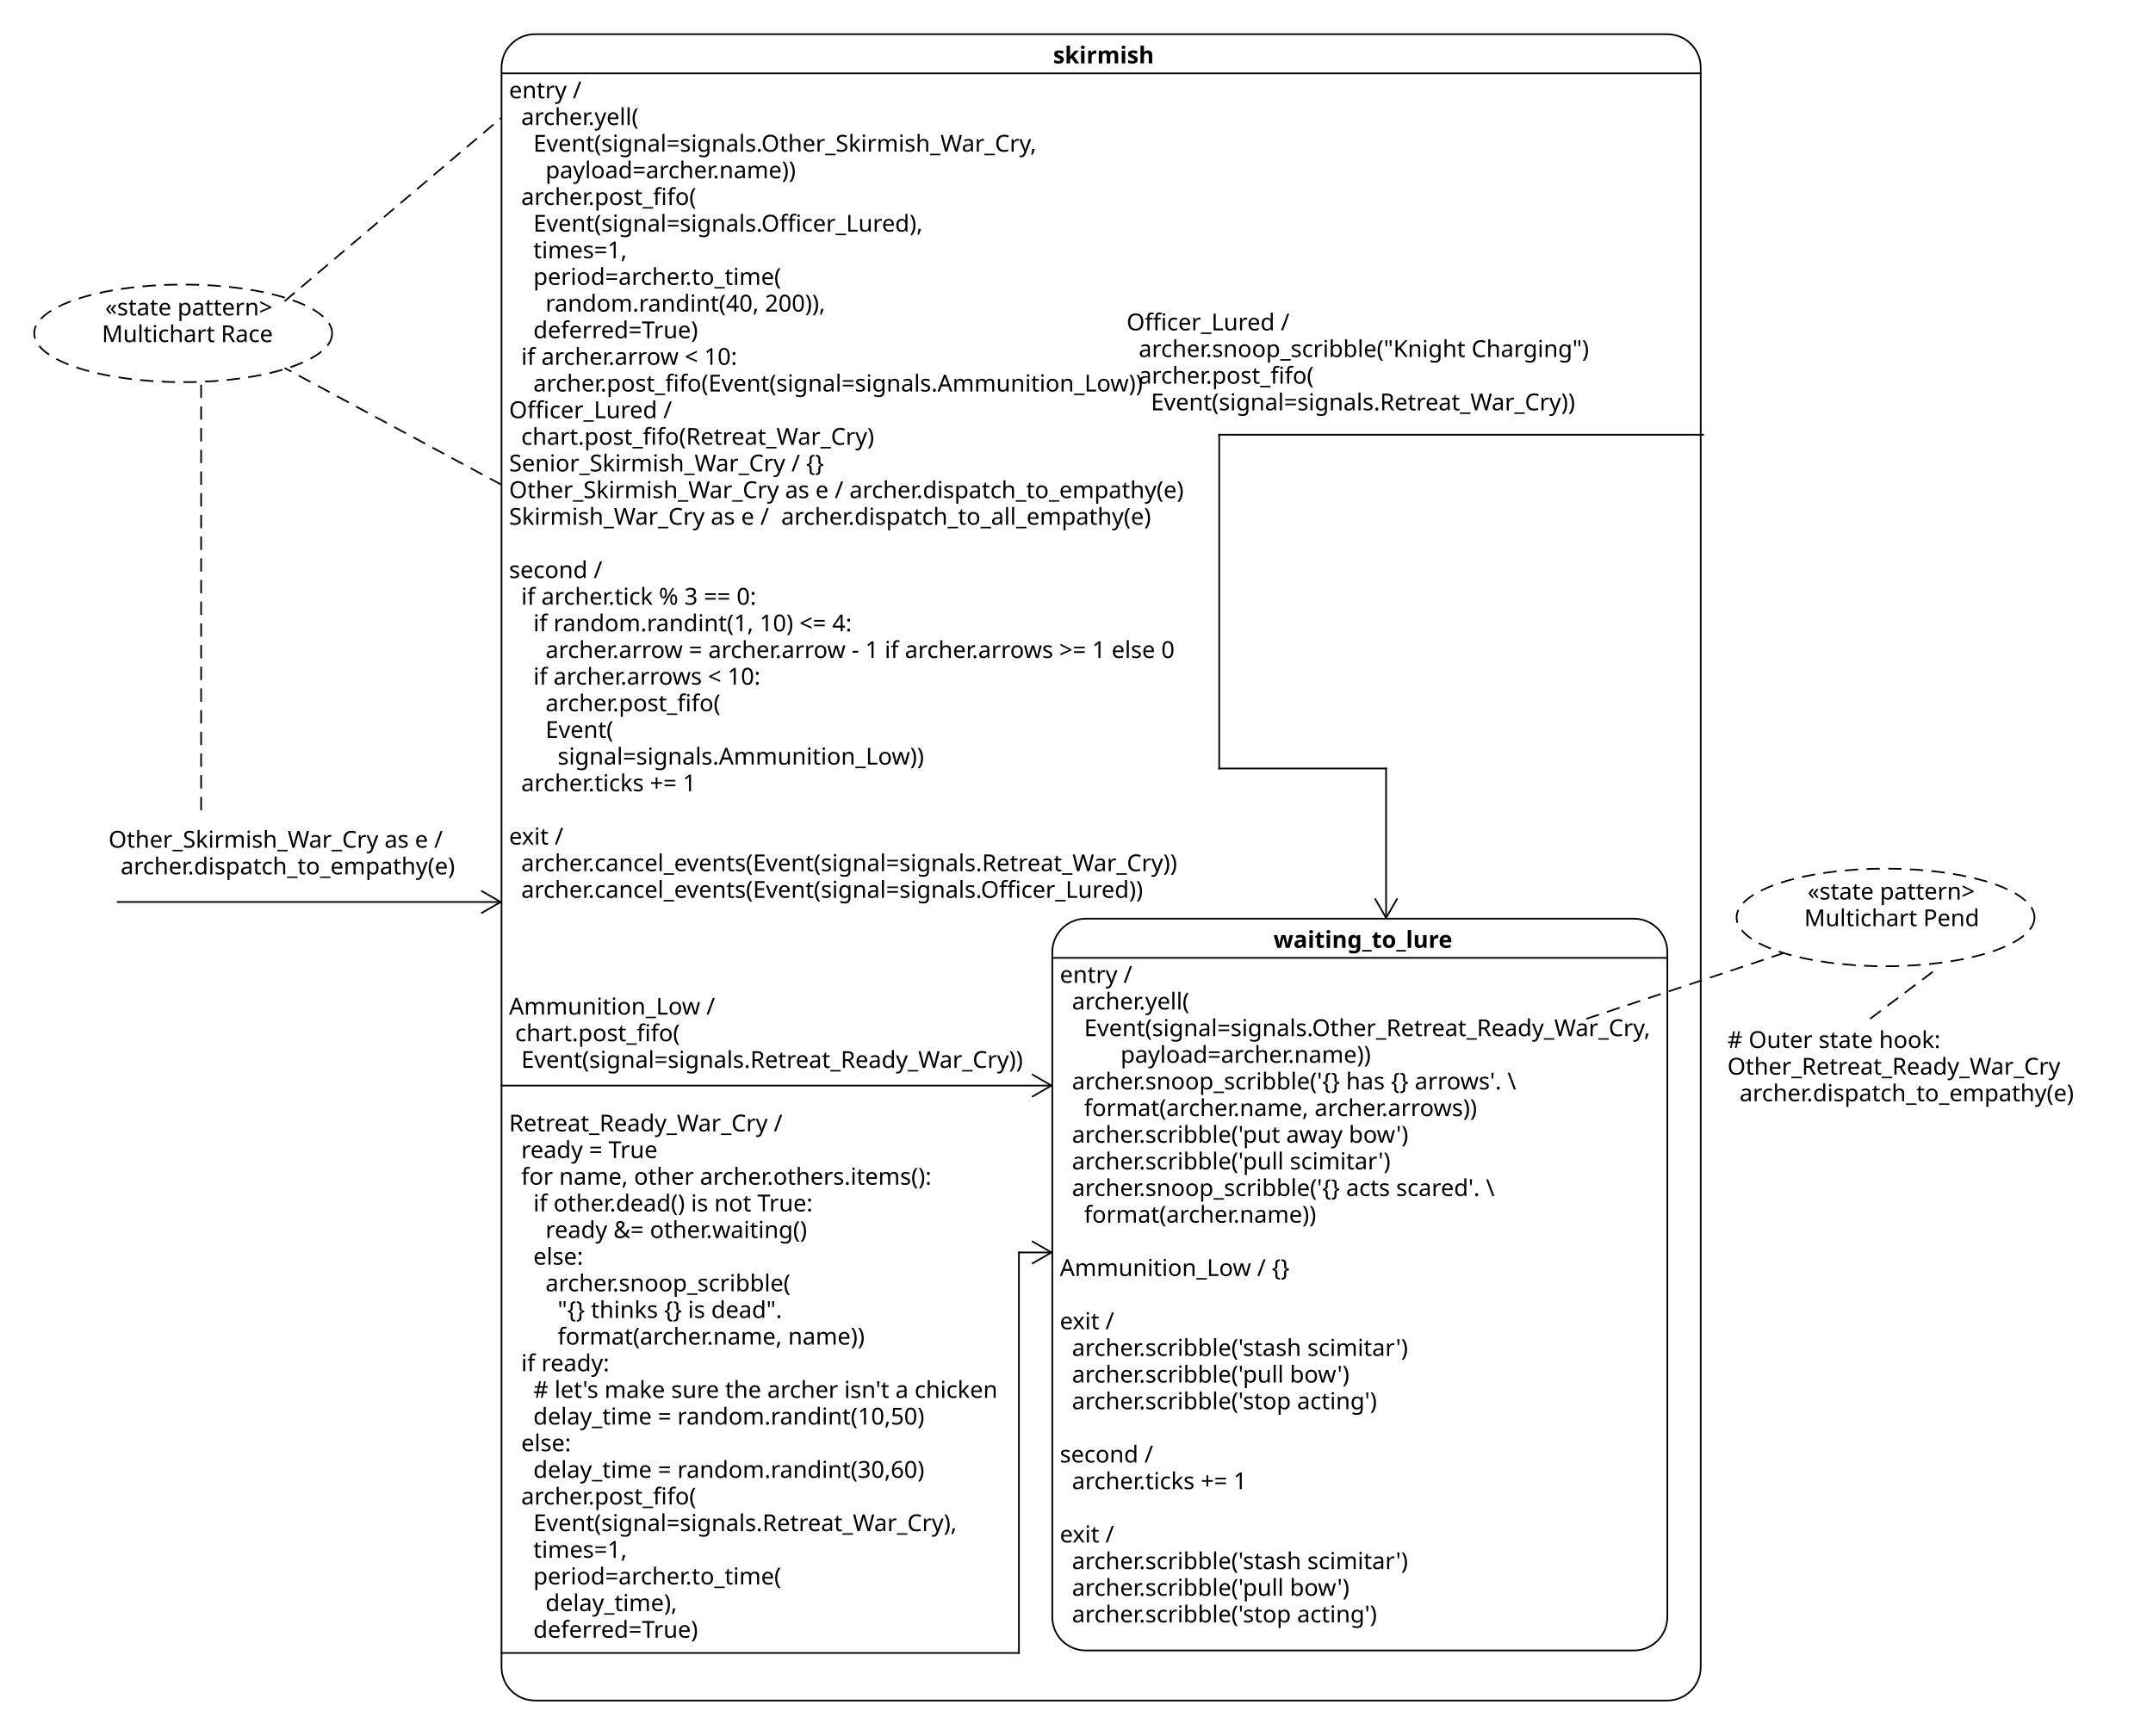
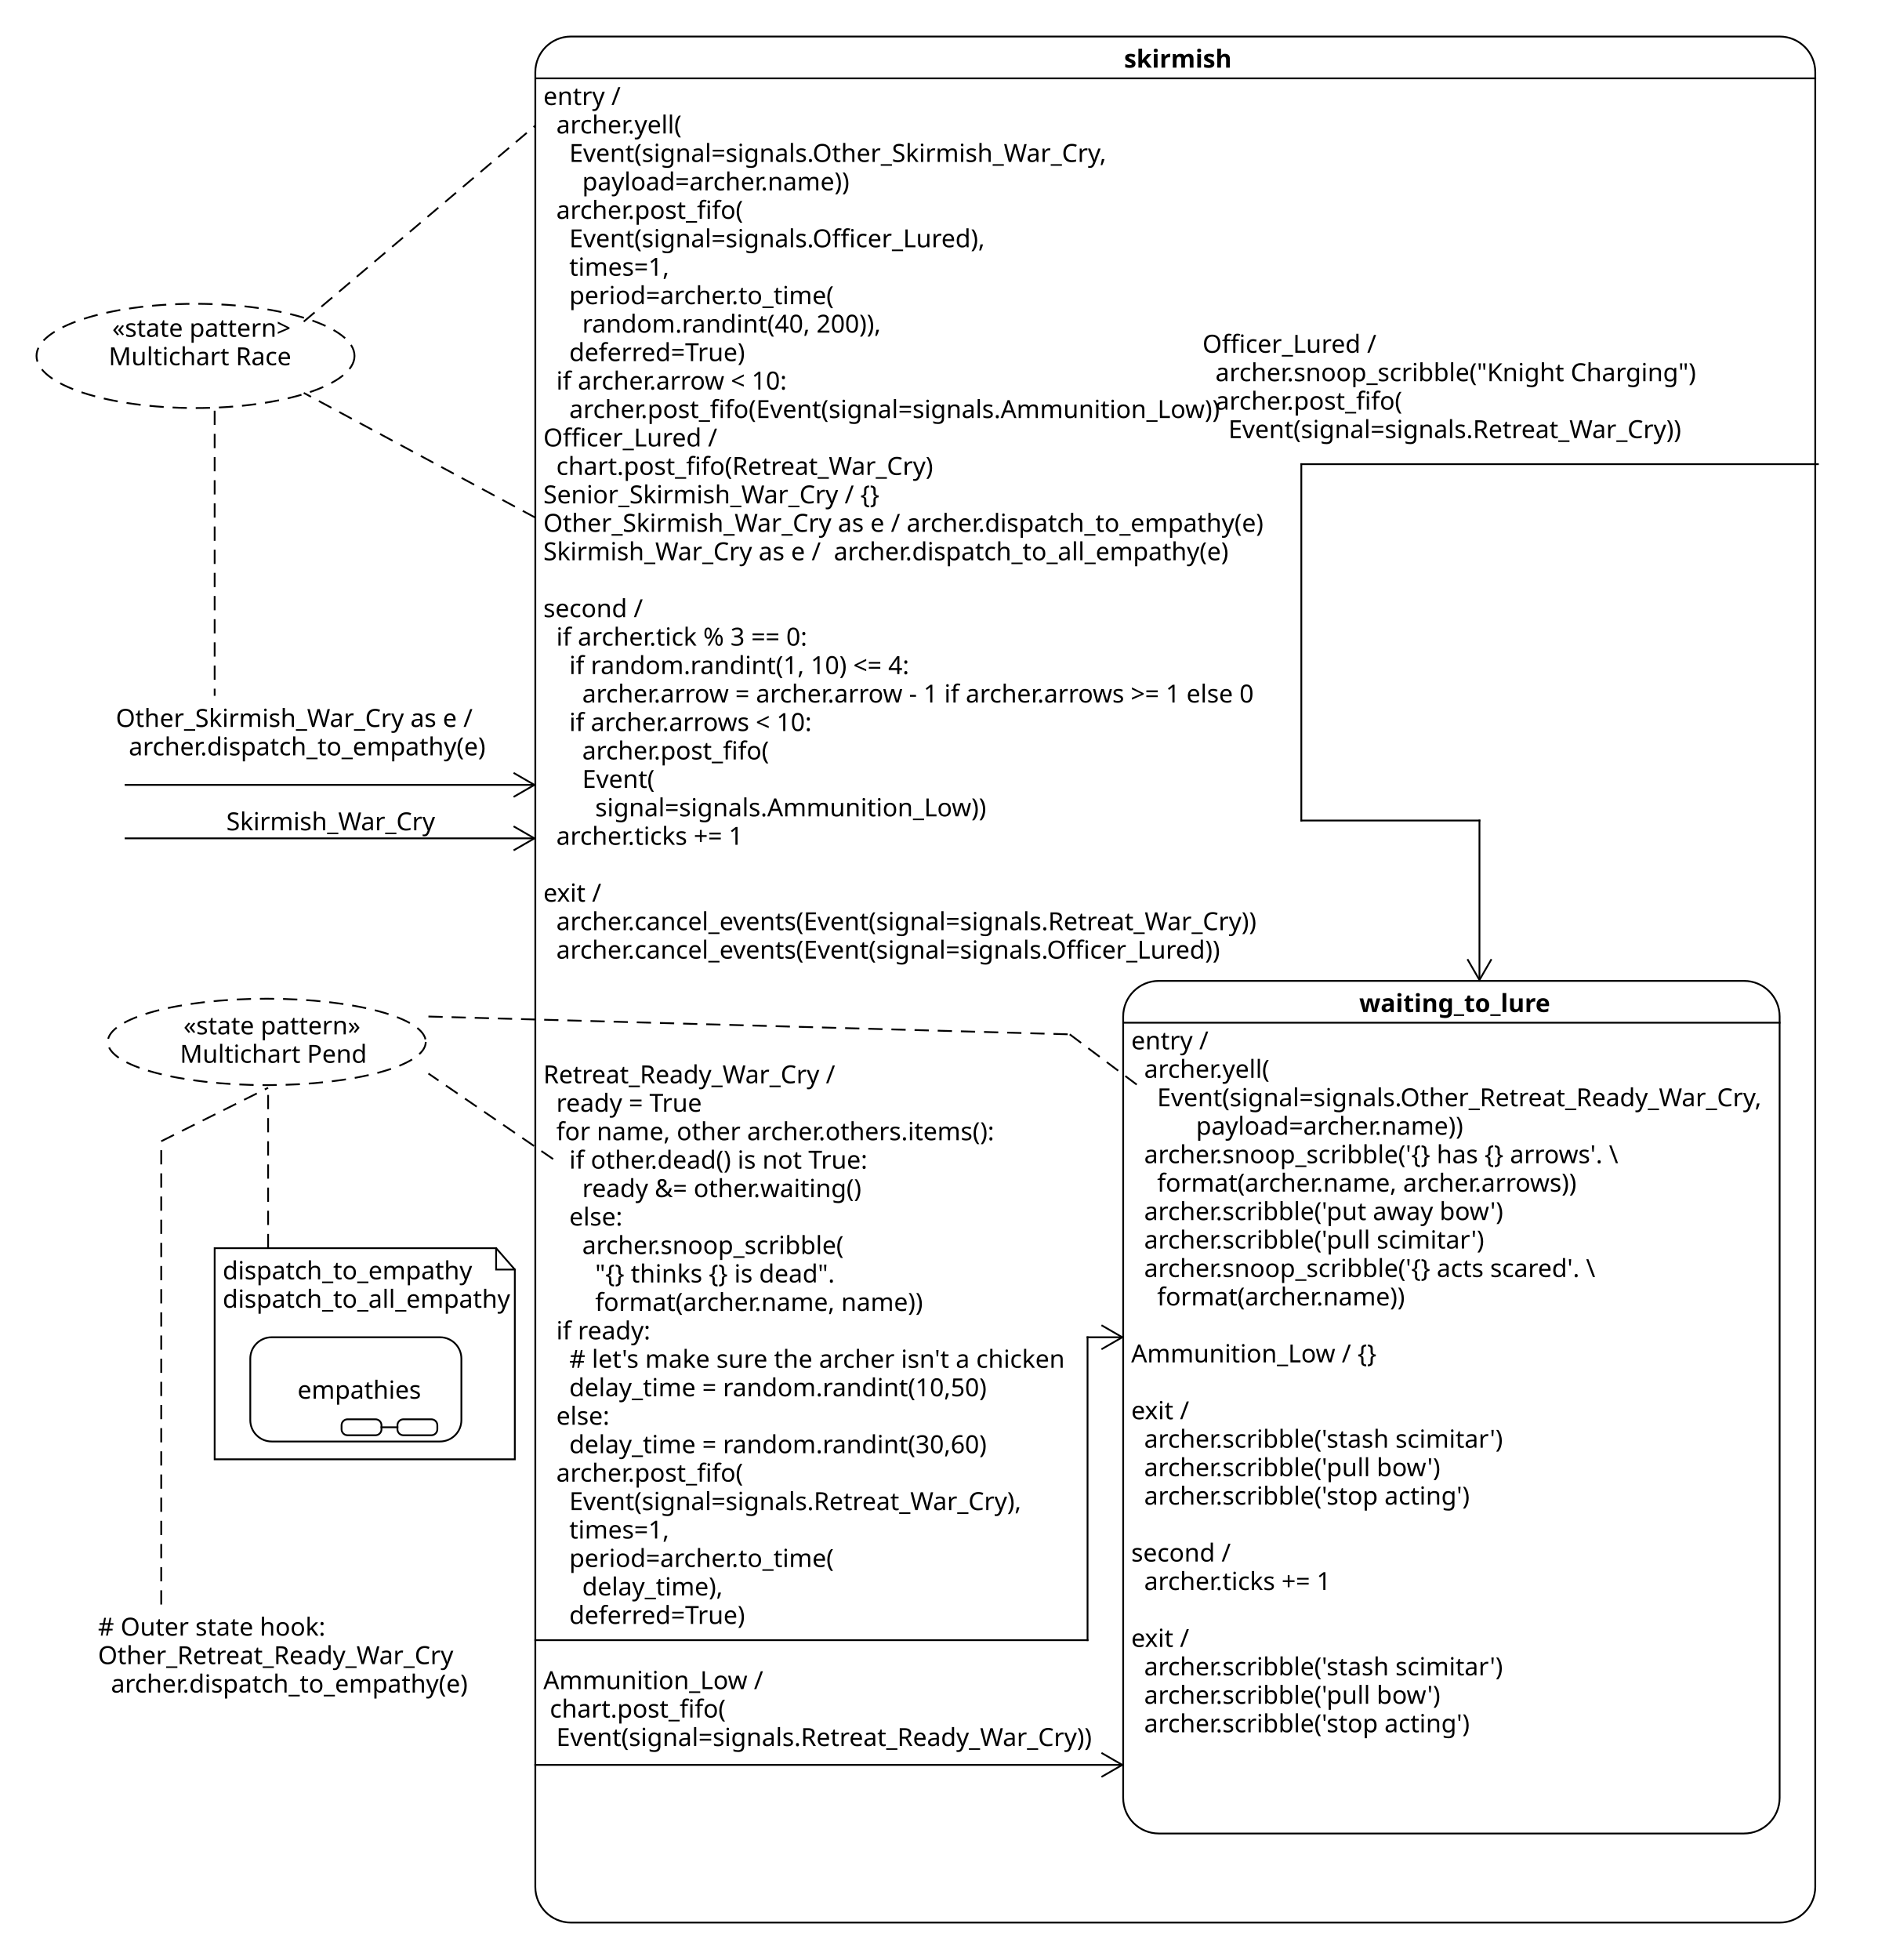
- <svg xmlns="http://www.w3.org/2000/svg" fill-opacity="1" color-rendering="auto" color-interpolation="auto" text-rendering="auto" stroke="black" stroke-linecap="square" width="1290" stroke-miterlimit="10" shape-rendering="auto" stroke-opacity="1" fill="black" stroke-dasharray="none" font-weight="normal" stroke-width="1" viewBox="190 100 1290 1040" height="1040" font-family="'Dialog'" font-style="normal" stroke-linejoin="miter" font-size="12px" stroke-dashoffset="0" image-rendering="auto">
+ <svg xmlns="http://www.w3.org/2000/svg" fill-opacity="1" color-rendering="auto" color-interpolation="auto" text-rendering="auto" stroke="black" stroke-linecap="square" width="1060" stroke-miterlimit="10" shape-rendering="auto" stroke-opacity="1" fill="black" stroke-dasharray="none" font-weight="normal" stroke-width="1" viewBox="460 -20 1060 1100" height="1100" font-family="'Dialog'" font-style="normal" stroke-linejoin="miter" font-size="12px" stroke-dashoffset="0" image-rendering="auto">
  <defs id="genericDefs" />
  <g>
    <defs id="defs1">
      <clipPath clipPathUnits="userSpaceOnUse" id="clipPath1">
        <path d="M0 0 L2147483647 0 L2147483647 2147483647 L0 2147483647 L0 0 Z" />
      </clipPath>
      <clipPath clipPathUnits="userSpaceOnUse" id="clipPath2">
+         <path d="M0 0 L0 50 L180 50 L180 0 Z" />
+       </clipPath>
+       <clipPath clipPathUnits="userSpaceOnUse" id="clipPath3">
        <path d="M0 0 L0 70 L240 70 L240 0 Z" />
      </clipPath>
-       <clipPath clipPathUnits="userSpaceOnUse" id="clipPath3">
+       <clipPath clipPathUnits="userSpaceOnUse" id="clipPath4">
+         <path d="M0 0 L0 120 L170 120 L170 0 Z" />
+       </clipPath>
+       <clipPath clipPathUnits="userSpaceOnUse" id="clipPath5">
+         <path d="M0 0 L0 60 L120 60 L120 0 Z" />
+       </clipPath>
+       <clipPath clipPathUnits="userSpaceOnUse" id="clipPath6">
+         <path d="M0 0 L0 90 L320 90 L320 0 Z" />
+       </clipPath>
+       <clipPath clipPathUnits="userSpaceOnUse" id="clipPath7">
+         <path d="M0 0 L0 50 L380 50 L380 0 Z" />
+       </clipPath>
+       <clipPath clipPathUnits="userSpaceOnUse" id="clipPath8">
        <path d="M0 0 L0 60 L180 60 L180 0 Z" />
      </clipPath>
-       <clipPath clipPathUnits="userSpaceOnUse" id="clipPath4">
-         <path d="M0 0 L0 50 L380 50 L380 0 Z" />
-       </clipPath>
-       <clipPath clipPathUnits="userSpaceOnUse" id="clipPath5">
+       <clipPath clipPathUnits="userSpaceOnUse" id="clipPath9">
        <path d="M0 0 L0 80 L350 80 L350 0 Z" />
      </clipPath>
-       <clipPath clipPathUnits="userSpaceOnUse" id="clipPath6">
+       <clipPath clipPathUnits="userSpaceOnUse" id="clipPath10">
        <path d="M0 0 L0 330 L320 330 L320 0 Z" />
      </clipPath>
-       <clipPath clipPathUnits="userSpaceOnUse" id="clipPath7">
-         <path d="M0 0 L0 90 L320 90 L320 0 Z" />
-       </clipPath>
-       <clipPath clipPathUnits="userSpaceOnUse" id="clipPath8">
-         <path d="M0 0 L0 440 L370 440 L370 0 Z" />
-       </clipPath>
-       <clipPath clipPathUnits="userSpaceOnUse" id="clipPath9">
-         <path d="M0 0 L0 1000 L720 1000 L720 0 Z" />
-       </clipPath>
-       <clipPath clipPathUnits="userSpaceOnUse" id="clipPath10">
-         <path d="M0 0 L0 60 L70 60 L70 0 Z" />
-       </clipPath>
      <clipPath clipPathUnits="userSpaceOnUse" id="clipPath11">
-         <path d="M0 0 L0 70 L150 70 L150 0 Z" />
+         <path d="M0 0 L0 480 L370 480 L370 0 Z" />
      </clipPath>
      <clipPath clipPathUnits="userSpaceOnUse" id="clipPath12">
+         <path d="M0 0 L0 1060 L720 1060 L720 0 Z" />
+       </clipPath>
+       <clipPath clipPathUnits="userSpaceOnUse" id="clipPath13">
+         <path d="M0 0 L0 80 L100 80 L100 0 Z" />
+       </clipPath>
+       <clipPath clipPathUnits="userSpaceOnUse" id="clipPath14">
+         <path d="M0 0 L0 70 L430 70 L430 0 Z" />
+       </clipPath>
+       <clipPath clipPathUnits="userSpaceOnUse" id="clipPath15">
+         <path d="M0 0 L0 320 L90 320 L90 0 Z" />
+       </clipPath>
+       <clipPath clipPathUnits="userSpaceOnUse" id="clipPath16">
+         <path d="M0 0 L0 120 L30 120 L30 0 Z" />
+       </clipPath>
+       <clipPath clipPathUnits="userSpaceOnUse" id="clipPath17">
+         <path d="M0 0 L0 40 L360 40 L360 0 Z" />
+       </clipPath>
+       <clipPath clipPathUnits="userSpaceOnUse" id="clipPath18">
+         <path d="M0 0 L0 40 L260 40 L260 0 Z" />
+       </clipPath>
+       <clipPath clipPathUnits="userSpaceOnUse" id="clipPath19">
        <path d="M0 0 L0 30 L260 30 L260 0 Z" />
      </clipPath>
-       <clipPath clipPathUnits="userSpaceOnUse" id="clipPath13">
+       <clipPath clipPathUnits="userSpaceOnUse" id="clipPath20">
        <path d="M0 0 L0 100 L160 100 L160 0 Z" />
      </clipPath>
-       <clipPath clipPathUnits="userSpaceOnUse" id="clipPath14">
-         <path d="M0 0 L0 290 L30 290 L30 0 Z" />
-       </clipPath>
-       <clipPath clipPathUnits="userSpaceOnUse" id="clipPath15">
+       <clipPath clipPathUnits="userSpaceOnUse" id="clipPath21">
+         <path d="M0 0 L0 190 L30 190 L30 0 Z" />
+       </clipPath>
+       <clipPath clipPathUnits="userSpaceOnUse" id="clipPath22">
        <path d="M0 0 L0 140 L160 140 L160 0 Z" />
      </clipPath>
-       <clipPath clipPathUnits="userSpaceOnUse" id="clipPath16">
+       <clipPath clipPathUnits="userSpaceOnUse" id="clipPath23">
        <path d="M0 0 L0 320 L320 320 L320 0 Z" />
      </clipPath>
-       <clipPath clipPathUnits="userSpaceOnUse" id="clipPath17">
-         <path d="M0 0 L0 270 L360 270 L360 0 Z" />
-       </clipPath>
-       <clipPath clipPathUnits="userSpaceOnUse" id="clipPath18">
-         <path d="M0 0 L0 40 L360 40 L360 0 Z" />
+       <clipPath clipPathUnits="userSpaceOnUse" id="clipPath24">
+         <path d="M0 0 L0 200 L360 200 L360 0 Z" />
      </clipPath>
    </defs>
-     <g font-family="sans-serif" font-size="14px" transform="translate(1220,710)">
-       <text x="5" xml:space="preserve" y="17.969" clip-path="url(#clipPath2)" stroke="none"># Outer state hook:</text>
-       <text x="5" xml:space="preserve" y="33.938" clip-path="url(#clipPath2)" stroke="none">Other_Retreat_Ready_War_Cry</text>
-       <text x="5" xml:space="preserve" y="49.906" clip-path="url(#clipPath2)" stroke="none">  archer.dispatch_to_empathy(e)</text>
-     </g>
-     <g fill="rgb(255,255,255)" fill-opacity="0" transform="translate(1230,620)" stroke-opacity="0" stroke="rgb(255,255,255)">
-       <ellipse rx="89.25" ry="29.25" clip-path="url(#clipPath3)" cx="89.75" cy="29.75" stroke="none" />
-     </g>
-     <g stroke-dasharray="8,5" stroke-miterlimit="5" transform="translate(1230,620)" stroke-linecap="butt">
-       <ellipse rx="89.25" fill="none" ry="29.25" clip-path="url(#clipPath3)" cx="89.75" cy="29.75" />
-       <text x="43" font-size="14px" y="19.016" clip-path="url(#clipPath3)" font-family="sans-serif" stroke="none" xml:space="preserve">«state pattern&gt;</text>
-       <text x="41" font-size="14px" y="34.984" clip-path="url(#clipPath3)" font-family="sans-serif" stroke="none" xml:space="preserve">Multichart Pend</text>
-     </g>
-     <g font-family="sans-serif" font-size="14px" transform="translate(250,590)">
-       <text x="5" xml:space="preserve" y="17.969" clip-path="url(#clipPath4)" stroke="none">Other_Skirmish_War_Cry as e /</text>
-       <text x="5" xml:space="preserve" y="33.938" clip-path="url(#clipPath4)" stroke="none">  archer.dispatch_to_empathy(e)</text>
-     </g>
-     <g fill="rgb(255,255,255)" fill-opacity="0" transform="translate(210,270)" stroke-opacity="0" stroke="rgb(255,255,255)">
-       <ellipse rx="89.25" ry="29.25" clip-path="url(#clipPath3)" cx="89.75" cy="29.75" stroke="none" />
-     </g>
-     <g stroke-dasharray="8,5" stroke-miterlimit="5" transform="translate(210,270)" stroke-linecap="butt">
-       <ellipse rx="89.25" fill="none" ry="29.25" clip-path="url(#clipPath3)" cx="89.75" cy="29.75" />
-       <text x="43" font-size="14px" y="19.016" clip-path="url(#clipPath3)" font-family="sans-serif" stroke="none" xml:space="preserve">«state pattern&gt;</text>
-       <text x="41" font-size="14px" y="34.984" clip-path="url(#clipPath3)" font-family="sans-serif" stroke="none" xml:space="preserve">Multichart Race</text>
-     </g>
-     <g font-family="sans-serif" font-size="14px" transform="translate(860,280)">
-       <text x="5" xml:space="preserve" y="17.969" clip-path="url(#clipPath5)" stroke="none">Officer_Lured /</text>
-       <text x="5" xml:space="preserve" y="33.938" clip-path="url(#clipPath5)" stroke="none">  archer.snoop_scribble("Knight Charging")</text>
-       <text x="5" xml:space="preserve" y="49.906" clip-path="url(#clipPath5)" stroke="none">  archer.post_fifo(</text>
-       <text x="5" xml:space="preserve" y="65.875" clip-path="url(#clipPath5)" stroke="none">    Event(signal=signals.Retreat_War_Cry))</text>
-     </g>
-     <g font-family="sans-serif" font-size="14px" transform="translate(490,760)">
-       <text x="5" xml:space="preserve" y="17.969" clip-path="url(#clipPath6)" stroke="none">Retreat_Ready_War_Cry /</text>
-       <text x="5" xml:space="preserve" y="33.938" clip-path="url(#clipPath6)" stroke="none">  ready = True</text>
-       <text x="5" xml:space="preserve" y="49.906" clip-path="url(#clipPath6)" stroke="none">  for name, other archer.others.items():</text>
-       <text x="5" xml:space="preserve" y="65.875" clip-path="url(#clipPath6)" stroke="none">    if other.dead() is not True:</text>
-       <text x="5" xml:space="preserve" y="81.844" clip-path="url(#clipPath6)" stroke="none">      ready &amp;= other.waiting()</text>
-       <text x="5" xml:space="preserve" y="97.812" clip-path="url(#clipPath6)" stroke="none">    else:</text>
-       <text x="5" xml:space="preserve" y="113.781" clip-path="url(#clipPath6)" stroke="none">      archer.snoop_scribble(</text>
-       <text x="5" xml:space="preserve" y="129.75" clip-path="url(#clipPath6)" stroke="none">        "{} thinks {} is dead".</text>
-       <text x="5" xml:space="preserve" y="145.719" clip-path="url(#clipPath6)" stroke="none">        format(archer.name, name))</text>
-       <text x="5" xml:space="preserve" y="161.688" clip-path="url(#clipPath6)" stroke="none">  if ready:</text>
-       <text x="5" xml:space="preserve" y="177.656" clip-path="url(#clipPath6)" stroke="none">    # let's make sure the archer isn't a chicken</text>
-       <text x="5" xml:space="preserve" y="193.625" clip-path="url(#clipPath6)" stroke="none">    delay_time = random.randint(10,50)</text>
-       <text x="5" xml:space="preserve" y="209.594" clip-path="url(#clipPath6)" stroke="none">  else:</text>
-       <text x="5" xml:space="preserve" y="225.562" clip-path="url(#clipPath6)" stroke="none">    delay_time = random.randint(30,60)</text>
-       <text x="5" xml:space="preserve" y="241.531" clip-path="url(#clipPath6)" stroke="none">  archer.post_fifo(</text>
-       <text x="5" xml:space="preserve" y="257.5" clip-path="url(#clipPath6)" stroke="none">    Event(signal=signals.Retreat_War_Cry),</text>
-       <text x="5" xml:space="preserve" y="273.469" clip-path="url(#clipPath6)" stroke="none">    times=1,</text>
-       <text x="5" xml:space="preserve" y="289.438" clip-path="url(#clipPath6)" stroke="none">    period=archer.to_time(</text>
-       <text x="5" xml:space="preserve" y="305.406" clip-path="url(#clipPath6)" stroke="none">      delay_time),</text>
-       <text x="5" xml:space="preserve" y="321.375" clip-path="url(#clipPath6)" stroke="none">    deferred=True)</text>
-     </g>
-     <g font-family="sans-serif" font-size="14px" transform="translate(490,690)">
-       <text x="5" xml:space="preserve" y="17.969" clip-path="url(#clipPath7)" stroke="none">Ammunition_Low /</text>
-       <text x="5" xml:space="preserve" y="33.938" clip-path="url(#clipPath7)" stroke="none"> chart.post_fifo(</text>
-       <text x="5" xml:space="preserve" y="49.906" clip-path="url(#clipPath7)" stroke="none">  Event(signal=signals.Retreat_Ready_War_Cry))</text>
-     </g>
-     <g fill="rgb(255,255,255)" fill-opacity="0" transform="translate(820,650)" stroke-opacity="0" stroke="rgb(255,255,255)">
-       <rect x="0.5" y="0.5" clip-path="url(#clipPath8)" width="368.5" rx="20" ry="20" height="438.5" stroke="none" />
-     </g>
-     <g transform="translate(820,650)">
-       <rect x="0.5" y="0.5" clip-path="url(#clipPath8)" fill="none" width="368.5" rx="20" ry="20" height="438.5" />
-       <text x="133" font-size="14px" y="17.969" clip-path="url(#clipPath8)" font-family="sans-serif" stroke="none" font-weight="bold" xml:space="preserve">waiting_to_lure</text>
-       <path fill="none" d="M1 23.969 L369 23.969" clip-path="url(#clipPath8)" />
-       <text x="5" font-size="14px" y="38.938" clip-path="url(#clipPath8)" font-family="sans-serif" stroke="none" xml:space="preserve">entry /</text>
-       <text x="5" font-size="14px" y="54.906" clip-path="url(#clipPath8)" font-family="sans-serif" stroke="none" xml:space="preserve">  archer.yell(</text>
-       <text x="5" font-size="14px" y="70.875" clip-path="url(#clipPath8)" font-family="sans-serif" stroke="none" xml:space="preserve">    Event(signal=signals.Other_Retreat_Ready_War_Cry,</text>
-       <text x="5" font-size="14px" y="86.844" clip-path="url(#clipPath8)" font-family="sans-serif" stroke="none" xml:space="preserve">          payload=archer.name))</text>
-       <text x="5" font-size="14px" y="102.812" clip-path="url(#clipPath8)" font-family="sans-serif" stroke="none" xml:space="preserve">  archer.snoop_scribble('{} has {} arrows'. \</text>
-       <text x="5" font-size="14px" y="118.781" clip-path="url(#clipPath8)" font-family="sans-serif" stroke="none" xml:space="preserve">    format(archer.name, archer.arrows))</text>
-       <text x="5" font-size="14px" y="134.75" clip-path="url(#clipPath8)" font-family="sans-serif" stroke="none" xml:space="preserve">  archer.scribble('put away bow')</text>
-       <text x="5" font-size="14px" y="150.719" clip-path="url(#clipPath8)" font-family="sans-serif" stroke="none" xml:space="preserve">  archer.scribble('pull scimitar')</text>
-       <text x="5" font-size="14px" y="166.688" clip-path="url(#clipPath8)" font-family="sans-serif" stroke="none" xml:space="preserve">  archer.snoop_scribble('{} acts scared'. \</text>
-       <text x="5" font-size="14px" y="182.656" clip-path="url(#clipPath8)" font-family="sans-serif" stroke="none" xml:space="preserve">    format(archer.name))</text>
-       <text x="5" font-size="14px" y="214.594" clip-path="url(#clipPath8)" font-family="sans-serif" stroke="none" xml:space="preserve">Ammunition_Low / {}</text>
-       <text x="5" font-size="14px" y="246.531" clip-path="url(#clipPath8)" font-family="sans-serif" stroke="none" xml:space="preserve">exit /</text>
-       <text x="5" font-size="14px" y="262.5" clip-path="url(#clipPath8)" font-family="sans-serif" stroke="none" xml:space="preserve">  archer.scribble('stash scimitar')</text>
-       <text x="5" font-size="14px" y="278.469" clip-path="url(#clipPath8)" font-family="sans-serif" stroke="none" xml:space="preserve">  archer.scribble('pull bow')</text>
-       <text x="5" font-size="14px" y="294.438" clip-path="url(#clipPath8)" font-family="sans-serif" stroke="none" xml:space="preserve">  archer.scribble('stop acting')</text>
-       <text x="5" font-size="14px" y="310.406" clip-path="url(#clipPath8)" font-family="sans-serif" stroke="none" xml:space="preserve">  </text>
-       <text x="5" font-size="14px" y="326.375" clip-path="url(#clipPath8)" font-family="sans-serif" stroke="none" xml:space="preserve">second /</text>
-       <text x="5" font-size="14px" y="342.344" clip-path="url(#clipPath8)" font-family="sans-serif" stroke="none" xml:space="preserve">  archer.ticks += 1</text>
-       <text x="5" font-size="14px" y="358.312" clip-path="url(#clipPath8)" font-family="sans-serif" stroke="none" xml:space="preserve">  </text>
-       <text x="5" font-size="14px" y="374.281" clip-path="url(#clipPath8)" font-family="sans-serif" stroke="none" xml:space="preserve">exit /</text>
-       <text x="5" font-size="14px" y="390.25" clip-path="url(#clipPath8)" font-family="sans-serif" stroke="none" xml:space="preserve">  archer.scribble('stash scimitar')</text>
-       <text x="5" font-size="14px" y="406.219" clip-path="url(#clipPath8)" font-family="sans-serif" stroke="none" xml:space="preserve">  archer.scribble('pull bow')</text>
-       <text x="5" font-size="14px" y="422.188" clip-path="url(#clipPath8)" font-family="sans-serif" stroke="none" xml:space="preserve">  archer.scribble('stop acting')</text>
-       <text x="5" font-size="14px" y="454.125" clip-path="url(#clipPath8)" font-family="sans-serif" stroke="none" xml:space="preserve">  </text>
-     </g>
-     <g fill="rgb(255,255,255)" fill-opacity="0" transform="translate(490,120)" stroke-opacity="0" stroke="rgb(255,255,255)">
-       <rect x="0.5" y="0.5" clip-path="url(#clipPath9)" width="718.5" rx="20" ry="20" height="998.5" stroke="none" />
-     </g>
-     <g transform="translate(490,120)">
-       <rect x="0.5" y="0.5" clip-path="url(#clipPath9)" fill="none" width="718.5" rx="20" ry="20" height="998.5" />
-       <text x="331" font-size="14px" y="17.969" clip-path="url(#clipPath9)" font-family="sans-serif" stroke="none" font-weight="bold" xml:space="preserve">skirmish</text>
-       <path fill="none" d="M1 23.969 L719 23.969" clip-path="url(#clipPath9)" />
-       <text x="5" font-size="14px" y="38.938" clip-path="url(#clipPath9)" font-family="sans-serif" stroke="none" xml:space="preserve">entry /</text>
-       <text x="5" font-size="14px" y="54.906" clip-path="url(#clipPath9)" font-family="sans-serif" stroke="none" xml:space="preserve">  archer.yell(</text>
-       <text x="5" font-size="14px" y="70.875" clip-path="url(#clipPath9)" font-family="sans-serif" stroke="none" xml:space="preserve">    Event(signal=signals.Other_Skirmish_War_Cry,</text>
-       <text x="5" font-size="14px" y="86.844" clip-path="url(#clipPath9)" font-family="sans-serif" stroke="none" xml:space="preserve">      payload=archer.name))</text>
-       <text x="5" font-size="14px" y="102.812" clip-path="url(#clipPath9)" font-family="sans-serif" stroke="none" xml:space="preserve">  archer.post_fifo(</text>
-       <text x="5" font-size="14px" y="118.781" clip-path="url(#clipPath9)" font-family="sans-serif" stroke="none" xml:space="preserve">    Event(signal=signals.Officer_Lured),</text>
-       <text x="5" font-size="14px" y="134.75" clip-path="url(#clipPath9)" font-family="sans-serif" stroke="none" xml:space="preserve">    times=1,</text>
-       <text x="5" font-size="14px" y="150.719" clip-path="url(#clipPath9)" font-family="sans-serif" stroke="none" xml:space="preserve">    period=archer.to_time(</text>
-       <text x="5" font-size="14px" y="166.688" clip-path="url(#clipPath9)" font-family="sans-serif" stroke="none" xml:space="preserve">      random.randint(40, 200)),</text>
-       <text x="5" font-size="14px" y="182.656" clip-path="url(#clipPath9)" font-family="sans-serif" stroke="none" xml:space="preserve">    deferred=True)</text>
-       <text x="5" font-size="14px" y="198.625" clip-path="url(#clipPath9)" font-family="sans-serif" stroke="none" xml:space="preserve">  if archer.arrow &lt; 10:</text>
-       <text x="5" font-size="14px" y="214.594" clip-path="url(#clipPath9)" font-family="sans-serif" stroke="none" xml:space="preserve">    archer.post_fifo(Event(signal=signals.Ammunition_Low))</text>
-       <text x="5" font-size="14px" y="230.562" clip-path="url(#clipPath9)" font-family="sans-serif" stroke="none" xml:space="preserve">Officer_Lured /</text>
-       <text x="5" font-size="14px" y="246.531" clip-path="url(#clipPath9)" font-family="sans-serif" stroke="none" xml:space="preserve">  chart.post_fifo(Retreat_War_Cry)</text>
-       <text x="5" font-size="14px" y="262.5" clip-path="url(#clipPath9)" font-family="sans-serif" stroke="none" xml:space="preserve">Senior_Skirmish_War_Cry / {}</text>
-       <text x="5" font-size="14px" y="278.469" clip-path="url(#clipPath9)" font-family="sans-serif" stroke="none" xml:space="preserve">Other_Skirmish_War_Cry as e / archer.dispatch_to_empathy(e)</text>
-       <text x="5" font-size="14px" y="294.438" clip-path="url(#clipPath9)" font-family="sans-serif" stroke="none" xml:space="preserve">Skirmish_War_Cry as e /  archer.dispatch_to_all_empathy(e)</text>
-       <text x="5" font-size="14px" y="326.375" clip-path="url(#clipPath9)" font-family="sans-serif" stroke="none" xml:space="preserve">second /</text>
-       <text x="5" font-size="14px" y="342.344" clip-path="url(#clipPath9)" font-family="sans-serif" stroke="none" xml:space="preserve">  if archer.tick % 3 == 0:</text>
-       <text x="5" font-size="14px" y="358.312" clip-path="url(#clipPath9)" font-family="sans-serif" stroke="none" xml:space="preserve">    if random.randint(1, 10) &lt;= 4:</text>
-       <text x="5" font-size="14px" y="374.281" clip-path="url(#clipPath9)" font-family="sans-serif" stroke="none" xml:space="preserve">      archer.arrow = archer.arrow - 1 if archer.arrows &gt;= 1 else 0</text>
-       <text x="5" font-size="14px" y="390.25" clip-path="url(#clipPath9)" font-family="sans-serif" stroke="none" xml:space="preserve">    if archer.arrows &lt; 10:</text>
-       <text x="5" font-size="14px" y="406.219" clip-path="url(#clipPath9)" font-family="sans-serif" stroke="none" xml:space="preserve">      archer.post_fifo(</text>
-       <text x="5" font-size="14px" y="422.188" clip-path="url(#clipPath9)" font-family="sans-serif" stroke="none" xml:space="preserve">      Event(</text>
-       <text x="5" font-size="14px" y="438.156" clip-path="url(#clipPath9)" font-family="sans-serif" stroke="none" xml:space="preserve">        signal=signals.Ammunition_Low))</text>
-       <text x="5" font-size="14px" y="454.125" clip-path="url(#clipPath9)" font-family="sans-serif" stroke="none" xml:space="preserve">  archer.ticks += 1  </text>
-       <text x="5" font-size="14px" y="486.062" clip-path="url(#clipPath9)" font-family="sans-serif" stroke="none" xml:space="preserve">exit /</text>
-       <text x="5" font-size="14px" y="502.031" clip-path="url(#clipPath9)" font-family="sans-serif" stroke="none" xml:space="preserve">  archer.cancel_events(Event(signal=signals.Retreat_War_Cry))</text>
-       <text x="5" font-size="14px" y="518" clip-path="url(#clipPath9)" font-family="sans-serif" stroke="none" xml:space="preserve">  archer.cancel_events(Event(signal=signals.Officer_Lured))</text>
-     </g>
-     <g stroke-dasharray="8,5" stroke-miterlimit="5" transform="translate(1300,670)" stroke-linecap="butt">
-       <path fill="none" d="M10.5 40.5 L50.5 10.5" clip-path="url(#clipPath10)" />
-     </g>
-     <g stroke-dasharray="8,5" stroke-miterlimit="5" transform="translate(1130,660)" stroke-linecap="butt">
-       <path fill="none" d="M10.5 50.5 L130.5 10.5" clip-path="url(#clipPath11)" />
-     </g>
-     <g transform="translate(250,630)">
-       <path fill="none" d="M10.5 10.5 L239.5 10.5" clip-path="url(#clipPath12)" />
-       <path fill="none" d="M228.742 17 L240 10.5 L228.742 4" clip-path="url(#clipPath12)" />
-     </g>
-     <g stroke-dasharray="8,5" stroke-miterlimit="5" transform="translate(350,310)" stroke-linecap="butt">
-       <path fill="none" d="M140.5 80.5 L10.5 10.5" clip-path="url(#clipPath13)" />
-     </g>
-     <g stroke-dasharray="8,5" stroke-miterlimit="5" transform="translate(300,320)" stroke-linecap="butt">
-       <path fill="none" d="M10.5 10.5 L10.5 270.5" clip-path="url(#clipPath14)" />
-     </g>
-     <g stroke-dasharray="8,5" stroke-miterlimit="5" transform="translate(350,160)" stroke-linecap="butt">
-       <path fill="none" d="M10.5 120.5 L140.5 10.5" clip-path="url(#clipPath15)" />
-     </g>
-     <g transform="translate(910,350)">
-       <path fill="none" d="M300.5 10.5 L10.5 10.5" clip-path="url(#clipPath16)" />
-       <path fill="none" d="M10.5 10.5 L10.5 210.5" clip-path="url(#clipPath16)" />
-       <path fill="none" d="M10.5 210.5 L110.5 210.5" clip-path="url(#clipPath16)" />
-       <path fill="none" d="M110.5 210.5 L110.5 299.5" clip-path="url(#clipPath16)" />
-       <path fill="none" d="M104 288.742 L110.5 300 L117 288.742" clip-path="url(#clipPath16)" />
-     </g>
-     <g transform="translate(480,840)">
-       <path fill="none" d="M10.5 250.5 L320.5 250.5" clip-path="url(#clipPath17)" />
-       <path fill="none" d="M320.5 250.5 L320.5 10.5" clip-path="url(#clipPath17)" />
-       <path fill="none" d="M320.5 10.5 L339.5 10.5" clip-path="url(#clipPath17)" />
-       <path fill="none" d="M328.742 17 L340 10.5 L328.742 4" clip-path="url(#clipPath17)" />
-     </g>
-     <g transform="translate(480,730)">
-       <path fill="none" d="M10.5 20.5 L339.5 20.5" clip-path="url(#clipPath18)" />
-       <path fill="none" d="M328.742 27 L340 20.5 L328.742 14" clip-path="url(#clipPath18)" />
+     <g fill="rgb(255,255,255)" fill-opacity="0" transform="translate(520,540)" stroke-opacity="0" stroke="rgb(255,255,255)">
+       <ellipse rx="89.25" ry="24.25" clip-path="url(#clipPath2)" cx="89.75" cy="24.75" stroke="none" />
+     </g>
+     <g stroke-dasharray="8,5" stroke-miterlimit="5" transform="translate(520,540)" stroke-linecap="butt">
+       <ellipse rx="89.25" fill="none" ry="24.25" clip-path="url(#clipPath2)" cx="89.75" cy="24.75" />
+       <text x="43" font-size="14px" y="20.5" clip-path="url(#clipPath2)" font-family="sans-serif" stroke="none" xml:space="preserve">«state pattern»</text>
+       <text x="41" font-size="14px" y="36.469" clip-path="url(#clipPath2)" font-family="sans-serif" stroke="none" xml:space="preserve">Multichart Pend</text>
+     </g>
+     <g font-family="sans-serif" font-size="14px" transform="translate(510,880)">
+       <text x="5" xml:space="preserve" y="17.969" clip-path="url(#clipPath3)" stroke="none"># Outer state hook:</text>
+       <text x="5" xml:space="preserve" y="33.938" clip-path="url(#clipPath3)" stroke="none">Other_Retreat_Ready_War_Cry</text>
+       <text x="5" xml:space="preserve" y="49.906" clip-path="url(#clipPath3)" stroke="none">  archer.dispatch_to_empathy(e)</text>
+     </g>
+     <g fill="rgb(255,255,255)" fill-opacity="0" transform="translate(580,680)" stroke-opacity="0" stroke="rgb(255,255,255)">
+       <path d="M0.5 0.5 L158.5 0.5 L169 12.5 L169 119 L0.5 119 Z" stroke="none" clip-path="url(#clipPath4)" />
+     </g>
+     <g transform="translate(580,680)">
+       <path fill="none" d="M0.5 0.5 L158.5 0.5 L169 12.5 L169 119 L0.5 119 Z" clip-path="url(#clipPath4)" />
+       <path fill="none" d="M158.5 0.5 L158.5 12.5 L169 12.5" clip-path="url(#clipPath4)" />
+       <text x="5" font-size="14px" y="17.969" clip-path="url(#clipPath4)" font-family="sans-serif" stroke="none" xml:space="preserve">dispatch_to_empathy</text>
+       <text x="5" font-size="14px" y="33.938" clip-path="url(#clipPath4)" font-family="sans-serif" stroke="none" xml:space="preserve">dispatch_to_all_empathy</text>
+     </g>
+     <g fill="rgb(255,255,255)" fill-opacity="0" transform="translate(600,730)" stroke-opacity="0" stroke="rgb(255,255,255)">
+       <rect x="0.5" y="0.5" clip-path="url(#clipPath5)" width="118.5" rx="12" ry="12" height="58.5" stroke="none" />
+     </g>
+     <g transform="translate(600,730)">
+       <rect x="0.5" y="0.5" clip-path="url(#clipPath5)" fill="none" width="118.5" rx="12" ry="12" height="58.5" />
+       <text x="27" font-size="14px" y="34.984" clip-path="url(#clipPath5)" font-family="sans-serif" stroke="none" xml:space="preserve">empathies</text>
+     </g>
+     <g font-size="14px" transform="translate(600,730)" fill-opacity="0" fill="rgb(255,255,255)" font-family="sans-serif" stroke="rgb(255,255,255)" stroke-opacity="0">
+       <rect x="83.1" y="46.54" clip-path="url(#clipPath5)" width="22.4" rx="3.36" ry="3.36" height="8.96" stroke="none" />
+     </g>
+     <g font-family="sans-serif" font-size="14px" transform="translate(600,730)">
+       <rect x="83.1" y="46.54" clip-path="url(#clipPath5)" fill="none" width="22.4" rx="3.36" ry="3.36" height="8.96" />
+     </g>
+     <g font-size="14px" transform="translate(600,730)" fill-opacity="0" fill="rgb(255,255,255)" font-family="sans-serif" stroke="rgb(255,255,255)" stroke-opacity="0">
+       <rect x="51.74" y="46.54" clip-path="url(#clipPath5)" width="22.4" rx="3.36" ry="3.36" height="8.96" stroke="none" />
+     </g>
+     <g font-family="sans-serif" font-size="14px" transform="translate(600,730)">
+       <rect x="51.74" y="46.54" clip-path="url(#clipPath5)" fill="none" width="22.4" rx="3.36" ry="3.36" height="8.96" />
+       <path fill="none" d="M74.14 51.02 L83.1 51.02" clip-path="url(#clipPath5)" />
+     </g>
+     <g font-family="sans-serif" font-size="14px" transform="translate(760,910)">
+       <text x="5" xml:space="preserve" y="17.969" clip-path="url(#clipPath6)" stroke="none">Ammunition_Low /</text>
+       <text x="5" xml:space="preserve" y="33.938" clip-path="url(#clipPath6)" stroke="none"> chart.post_fifo(</text>
+       <text x="5" xml:space="preserve" y="49.906" clip-path="url(#clipPath6)" stroke="none">  Event(signal=signals.Retreat_Ready_War_Cry))</text>
+     </g>
+     <g font-family="sans-serif" font-size="14px" transform="translate(520,370)">
+       <text x="5" xml:space="preserve" y="17.969" clip-path="url(#clipPath7)" stroke="none">Other_Skirmish_War_Cry as e /</text>
+       <text x="5" xml:space="preserve" y="33.938" clip-path="url(#clipPath7)" stroke="none">  archer.dispatch_to_empathy(e)</text>
+     </g>
+     <g fill="rgb(255,255,255)" fill-opacity="0" transform="translate(480,150)" stroke-opacity="0" stroke="rgb(255,255,255)">
+       <ellipse rx="89.25" ry="29.25" clip-path="url(#clipPath8)" cx="89.75" cy="29.75" stroke="none" />
+     </g>
+     <g stroke-dasharray="8,5" stroke-miterlimit="5" transform="translate(480,150)" stroke-linecap="butt">
+       <ellipse rx="89.25" fill="none" ry="29.25" clip-path="url(#clipPath8)" cx="89.75" cy="29.75" />
+       <text x="43" font-size="14px" y="19.016" clip-path="url(#clipPath8)" font-family="sans-serif" stroke="none" xml:space="preserve">«state pattern&gt;</text>
+       <text x="41" font-size="14px" y="34.984" clip-path="url(#clipPath8)" font-family="sans-serif" stroke="none" xml:space="preserve">Multichart Race</text>
+     </g>
+     <g font-family="sans-serif" font-size="14px" transform="translate(1130,160)">
+       <text x="5" xml:space="preserve" y="17.969" clip-path="url(#clipPath9)" stroke="none">Officer_Lured /</text>
+       <text x="5" xml:space="preserve" y="33.938" clip-path="url(#clipPath9)" stroke="none">  archer.snoop_scribble("Knight Charging")</text>
+       <text x="5" xml:space="preserve" y="49.906" clip-path="url(#clipPath9)" stroke="none">  archer.post_fifo(</text>
+       <text x="5" xml:space="preserve" y="65.875" clip-path="url(#clipPath9)" stroke="none">    Event(signal=signals.Retreat_War_Cry))</text>
+     </g>
+     <g font-family="sans-serif" font-size="14px" transform="translate(760,570)">
+       <text x="5" xml:space="preserve" y="17.969" clip-path="url(#clipPath10)" stroke="none">Retreat_Ready_War_Cry /</text>
+       <text x="5" xml:space="preserve" y="33.938" clip-path="url(#clipPath10)" stroke="none">  ready = True</text>
+       <text x="5" xml:space="preserve" y="49.906" clip-path="url(#clipPath10)" stroke="none">  for name, other archer.others.items():</text>
+       <text x="5" xml:space="preserve" y="65.875" clip-path="url(#clipPath10)" stroke="none">    if other.dead() is not True:</text>
+       <text x="5" xml:space="preserve" y="81.844" clip-path="url(#clipPath10)" stroke="none">      ready &amp;= other.waiting()</text>
+       <text x="5" xml:space="preserve" y="97.812" clip-path="url(#clipPath10)" stroke="none">    else:</text>
+       <text x="5" xml:space="preserve" y="113.781" clip-path="url(#clipPath10)" stroke="none">      archer.snoop_scribble(</text>
+       <text x="5" xml:space="preserve" y="129.75" clip-path="url(#clipPath10)" stroke="none">        "{} thinks {} is dead".</text>
+       <text x="5" xml:space="preserve" y="145.719" clip-path="url(#clipPath10)" stroke="none">        format(archer.name, name))</text>
+       <text x="5" xml:space="preserve" y="161.688" clip-path="url(#clipPath10)" stroke="none">  if ready:</text>
+       <text x="5" xml:space="preserve" y="177.656" clip-path="url(#clipPath10)" stroke="none">    # let's make sure the archer isn't a chicken</text>
+       <text x="5" xml:space="preserve" y="193.625" clip-path="url(#clipPath10)" stroke="none">    delay_time = random.randint(10,50)</text>
+       <text x="5" xml:space="preserve" y="209.594" clip-path="url(#clipPath10)" stroke="none">  else:</text>
+       <text x="5" xml:space="preserve" y="225.562" clip-path="url(#clipPath10)" stroke="none">    delay_time = random.randint(30,60)</text>
+       <text x="5" xml:space="preserve" y="241.531" clip-path="url(#clipPath10)" stroke="none">  archer.post_fifo(</text>
+       <text x="5" xml:space="preserve" y="257.5" clip-path="url(#clipPath10)" stroke="none">    Event(signal=signals.Retreat_War_Cry),</text>
+       <text x="5" xml:space="preserve" y="273.469" clip-path="url(#clipPath10)" stroke="none">    times=1,</text>
+       <text x="5" xml:space="preserve" y="289.438" clip-path="url(#clipPath10)" stroke="none">    period=archer.to_time(</text>
+       <text x="5" xml:space="preserve" y="305.406" clip-path="url(#clipPath10)" stroke="none">      delay_time),</text>
+       <text x="5" xml:space="preserve" y="321.375" clip-path="url(#clipPath10)" stroke="none">    deferred=True)</text>
+     </g>
+     <g fill="rgb(255,255,255)" fill-opacity="0" transform="translate(1090,530)" stroke-opacity="0" stroke="rgb(255,255,255)">
+       <rect x="0.5" y="0.5" clip-path="url(#clipPath11)" width="368.5" rx="20" ry="20" height="478.5" stroke="none" />
+     </g>
+     <g transform="translate(1090,530)">
+       <rect x="0.5" y="0.5" clip-path="url(#clipPath11)" fill="none" width="368.5" rx="20" ry="20" height="478.5" />
+       <text x="133" font-size="14px" y="17.969" clip-path="url(#clipPath11)" font-family="sans-serif" stroke="none" font-weight="bold" xml:space="preserve">waiting_to_lure</text>
+       <path fill="none" d="M1 23.969 L369 23.969" clip-path="url(#clipPath11)" />
+       <text x="5" font-size="14px" y="38.938" clip-path="url(#clipPath11)" font-family="sans-serif" stroke="none" xml:space="preserve">entry /</text>
+       <text x="5" font-size="14px" y="54.906" clip-path="url(#clipPath11)" font-family="sans-serif" stroke="none" xml:space="preserve">  archer.yell(</text>
+       <text x="5" font-size="14px" y="70.875" clip-path="url(#clipPath11)" font-family="sans-serif" stroke="none" xml:space="preserve">    Event(signal=signals.Other_Retreat_Ready_War_Cry,</text>
+       <text x="5" font-size="14px" y="86.844" clip-path="url(#clipPath11)" font-family="sans-serif" stroke="none" xml:space="preserve">          payload=archer.name))</text>
+       <text x="5" font-size="14px" y="102.812" clip-path="url(#clipPath11)" font-family="sans-serif" stroke="none" xml:space="preserve">  archer.snoop_scribble('{} has {} arrows'. \</text>
+       <text x="5" font-size="14px" y="118.781" clip-path="url(#clipPath11)" font-family="sans-serif" stroke="none" xml:space="preserve">    format(archer.name, archer.arrows))</text>
+       <text x="5" font-size="14px" y="134.75" clip-path="url(#clipPath11)" font-family="sans-serif" stroke="none" xml:space="preserve">  archer.scribble('put away bow')</text>
+       <text x="5" font-size="14px" y="150.719" clip-path="url(#clipPath11)" font-family="sans-serif" stroke="none" xml:space="preserve">  archer.scribble('pull scimitar')</text>
+       <text x="5" font-size="14px" y="166.688" clip-path="url(#clipPath11)" font-family="sans-serif" stroke="none" xml:space="preserve">  archer.snoop_scribble('{} acts scared'. \</text>
+       <text x="5" font-size="14px" y="182.656" clip-path="url(#clipPath11)" font-family="sans-serif" stroke="none" xml:space="preserve">    format(archer.name))</text>
+       <text x="5" font-size="14px" y="214.594" clip-path="url(#clipPath11)" font-family="sans-serif" stroke="none" xml:space="preserve">Ammunition_Low / {}</text>
+       <text x="5" font-size="14px" y="246.531" clip-path="url(#clipPath11)" font-family="sans-serif" stroke="none" xml:space="preserve">exit /</text>
+       <text x="5" font-size="14px" y="262.5" clip-path="url(#clipPath11)" font-family="sans-serif" stroke="none" xml:space="preserve">  archer.scribble('stash scimitar')</text>
+       <text x="5" font-size="14px" y="278.469" clip-path="url(#clipPath11)" font-family="sans-serif" stroke="none" xml:space="preserve">  archer.scribble('pull bow')</text>
+       <text x="5" font-size="14px" y="294.438" clip-path="url(#clipPath11)" font-family="sans-serif" stroke="none" xml:space="preserve">  archer.scribble('stop acting')</text>
+       <text x="5" font-size="14px" y="310.406" clip-path="url(#clipPath11)" font-family="sans-serif" stroke="none" xml:space="preserve">  </text>
+       <text x="5" font-size="14px" y="326.375" clip-path="url(#clipPath11)" font-family="sans-serif" stroke="none" xml:space="preserve">second /</text>
+       <text x="5" font-size="14px" y="342.344" clip-path="url(#clipPath11)" font-family="sans-serif" stroke="none" xml:space="preserve">  archer.ticks += 1</text>
+       <text x="5" font-size="14px" y="358.312" clip-path="url(#clipPath11)" font-family="sans-serif" stroke="none" xml:space="preserve">  </text>
+       <text x="5" font-size="14px" y="374.281" clip-path="url(#clipPath11)" font-family="sans-serif" stroke="none" xml:space="preserve">exit /</text>
+       <text x="5" font-size="14px" y="390.25" clip-path="url(#clipPath11)" font-family="sans-serif" stroke="none" xml:space="preserve">  archer.scribble('stash scimitar')</text>
+       <text x="5" font-size="14px" y="406.219" clip-path="url(#clipPath11)" font-family="sans-serif" stroke="none" xml:space="preserve">  archer.scribble('pull bow')</text>
+       <text x="5" font-size="14px" y="422.188" clip-path="url(#clipPath11)" font-family="sans-serif" stroke="none" xml:space="preserve">  archer.scribble('stop acting')</text>
+       <text x="5" font-size="14px" y="454.125" clip-path="url(#clipPath11)" font-family="sans-serif" stroke="none" xml:space="preserve">  </text>
+     </g>
+     <g fill="rgb(255,255,255)" fill-opacity="0" transform="translate(760,0)" stroke-opacity="0" stroke="rgb(255,255,255)">
+       <rect x="0.5" y="0.5" clip-path="url(#clipPath12)" width="718.5" rx="20" ry="20" height="1058.5" stroke="none" />
+     </g>
+     <g transform="translate(760,0)">
+       <rect x="0.5" y="0.5" clip-path="url(#clipPath12)" fill="none" width="718.5" rx="20" ry="20" height="1058.5" />
+       <text x="331" font-size="14px" y="17.969" clip-path="url(#clipPath12)" font-family="sans-serif" stroke="none" font-weight="bold" xml:space="preserve">skirmish</text>
+       <path fill="none" d="M1 23.969 L719 23.969" clip-path="url(#clipPath12)" />
+       <text x="5" font-size="14px" y="38.938" clip-path="url(#clipPath12)" font-family="sans-serif" stroke="none" xml:space="preserve">entry /</text>
+       <text x="5" font-size="14px" y="54.906" clip-path="url(#clipPath12)" font-family="sans-serif" stroke="none" xml:space="preserve">  archer.yell(</text>
+       <text x="5" font-size="14px" y="70.875" clip-path="url(#clipPath12)" font-family="sans-serif" stroke="none" xml:space="preserve">    Event(signal=signals.Other_Skirmish_War_Cry,</text>
+       <text x="5" font-size="14px" y="86.844" clip-path="url(#clipPath12)" font-family="sans-serif" stroke="none" xml:space="preserve">      payload=archer.name))</text>
+       <text x="5" font-size="14px" y="102.812" clip-path="url(#clipPath12)" font-family="sans-serif" stroke="none" xml:space="preserve">  archer.post_fifo(</text>
+       <text x="5" font-size="14px" y="118.781" clip-path="url(#clipPath12)" font-family="sans-serif" stroke="none" xml:space="preserve">    Event(signal=signals.Officer_Lured),</text>
+       <text x="5" font-size="14px" y="134.75" clip-path="url(#clipPath12)" font-family="sans-serif" stroke="none" xml:space="preserve">    times=1,</text>
+       <text x="5" font-size="14px" y="150.719" clip-path="url(#clipPath12)" font-family="sans-serif" stroke="none" xml:space="preserve">    period=archer.to_time(</text>
+       <text x="5" font-size="14px" y="166.688" clip-path="url(#clipPath12)" font-family="sans-serif" stroke="none" xml:space="preserve">      random.randint(40, 200)),</text>
+       <text x="5" font-size="14px" y="182.656" clip-path="url(#clipPath12)" font-family="sans-serif" stroke="none" xml:space="preserve">    deferred=True)</text>
+       <text x="5" font-size="14px" y="198.625" clip-path="url(#clipPath12)" font-family="sans-serif" stroke="none" xml:space="preserve">  if archer.arrow &lt; 10:</text>
+       <text x="5" font-size="14px" y="214.594" clip-path="url(#clipPath12)" font-family="sans-serif" stroke="none" xml:space="preserve">    archer.post_fifo(Event(signal=signals.Ammunition_Low))</text>
+       <text x="5" font-size="14px" y="230.562" clip-path="url(#clipPath12)" font-family="sans-serif" stroke="none" xml:space="preserve">Officer_Lured /</text>
+       <text x="5" font-size="14px" y="246.531" clip-path="url(#clipPath12)" font-family="sans-serif" stroke="none" xml:space="preserve">  chart.post_fifo(Retreat_War_Cry)</text>
+       <text x="5" font-size="14px" y="262.5" clip-path="url(#clipPath12)" font-family="sans-serif" stroke="none" xml:space="preserve">Senior_Skirmish_War_Cry / {}</text>
+       <text x="5" font-size="14px" y="278.469" clip-path="url(#clipPath12)" font-family="sans-serif" stroke="none" xml:space="preserve">Other_Skirmish_War_Cry as e / archer.dispatch_to_empathy(e)</text>
+       <text x="5" font-size="14px" y="294.438" clip-path="url(#clipPath12)" font-family="sans-serif" stroke="none" xml:space="preserve">Skirmish_War_Cry as e /  archer.dispatch_to_all_empathy(e)</text>
+       <text x="5" font-size="14px" y="326.375" clip-path="url(#clipPath12)" font-family="sans-serif" stroke="none" xml:space="preserve">second /</text>
+       <text x="5" font-size="14px" y="342.344" clip-path="url(#clipPath12)" font-family="sans-serif" stroke="none" xml:space="preserve">  if archer.tick % 3 == 0:</text>
+       <text x="5" font-size="14px" y="358.312" clip-path="url(#clipPath12)" font-family="sans-serif" stroke="none" xml:space="preserve">    if random.randint(1, 10) &lt;= 4:</text>
+       <text x="5" font-size="14px" y="374.281" clip-path="url(#clipPath12)" font-family="sans-serif" stroke="none" xml:space="preserve">      archer.arrow = archer.arrow - 1 if archer.arrows &gt;= 1 else 0</text>
+       <text x="5" font-size="14px" y="390.25" clip-path="url(#clipPath12)" font-family="sans-serif" stroke="none" xml:space="preserve">    if archer.arrows &lt; 10:</text>
+       <text x="5" font-size="14px" y="406.219" clip-path="url(#clipPath12)" font-family="sans-serif" stroke="none" xml:space="preserve">      archer.post_fifo(</text>
+       <text x="5" font-size="14px" y="422.188" clip-path="url(#clipPath12)" font-family="sans-serif" stroke="none" xml:space="preserve">      Event(</text>
+       <text x="5" font-size="14px" y="438.156" clip-path="url(#clipPath12)" font-family="sans-serif" stroke="none" xml:space="preserve">        signal=signals.Ammunition_Low))</text>
+       <text x="5" font-size="14px" y="454.125" clip-path="url(#clipPath12)" font-family="sans-serif" stroke="none" xml:space="preserve">  archer.ticks += 1  </text>
+       <text x="5" font-size="14px" y="486.062" clip-path="url(#clipPath12)" font-family="sans-serif" stroke="none" xml:space="preserve">exit /</text>
+       <text x="5" font-size="14px" y="502.031" clip-path="url(#clipPath12)" font-family="sans-serif" stroke="none" xml:space="preserve">  archer.cancel_events(Event(signal=signals.Retreat_War_Cry))</text>
+       <text x="5" font-size="14px" y="518" clip-path="url(#clipPath12)" font-family="sans-serif" stroke="none" xml:space="preserve">  archer.cancel_events(Event(signal=signals.Officer_Lured))</text>
+     </g>
+     <g stroke-dasharray="8,5" stroke-miterlimit="5" transform="translate(690,570)" stroke-linecap="butt">
+       <path fill="none" d="M80.5 60.5 L10.5 12.5" clip-path="url(#clipPath13)" />
+     </g>
+     <g stroke-dasharray="8,5" stroke-miterlimit="5" transform="translate(690,540)" stroke-linecap="butt">
+       <path fill="none" d="M10.5 10.5 L370.5 20.5" clip-path="url(#clipPath14)" />
+       <path fill="none" d="M370.5 20.5 L410.5 50.5" clip-path="url(#clipPath14)" />
+     </g>
+     <g stroke-dasharray="8,5" stroke-miterlimit="5" transform="translate(540,580)" stroke-linecap="butt">
+       <path fill="none" d="M10.5 300.5 L10.5 40.5" clip-path="url(#clipPath15)" />
+       <path fill="none" d="M10.5 40.5 L70.5 10.5" clip-path="url(#clipPath15)" />
+     </g>
+     <g stroke-dasharray="8,5" stroke-miterlimit="5" transform="translate(600,580)" stroke-linecap="butt">
+       <path fill="none" d="M10.5 100.5 L10.5 10.5" clip-path="url(#clipPath16)" />
+     </g>
+     <g transform="translate(750,950)">
+       <path fill="none" d="M10.5 20.5 L339.5 20.5" clip-path="url(#clipPath17)" />
+       <path fill="none" d="M328.742 27 L340 20.5 L328.742 14" clip-path="url(#clipPath17)" />
+     </g>
+     <g transform="translate(520,430)">
+       <path fill="none" d="M10.5 20.5 L239.5 20.5" clip-path="url(#clipPath18)" />
+       <path fill="none" d="M228.742 27 L240 20.5 L228.742 14" clip-path="url(#clipPath18)" />
+       <text x="67.037" font-size="14px" y="16" clip-path="url(#clipPath18)" font-family="sans-serif" stroke="none" xml:space="preserve">Skirmish_War_Cry</text>
+     </g>
+     <g transform="translate(520,410)">
+       <path fill="none" d="M10.5 10.5 L239.5 10.5" clip-path="url(#clipPath19)" />
+       <path fill="none" d="M228.742 17 L240 10.5 L228.742 4" clip-path="url(#clipPath19)" />
+     </g>
+     <g stroke-dasharray="8,5" stroke-miterlimit="5" transform="translate(620,190)" stroke-linecap="butt">
+       <path fill="none" d="M140.5 80.5 L10.5 10.5" clip-path="url(#clipPath20)" />
+     </g>
+     <g stroke-dasharray="8,5" stroke-miterlimit="5" transform="translate(570,200)" stroke-linecap="butt">
+       <path fill="none" d="M10.5 10.5 L10.5 170.5" clip-path="url(#clipPath21)" />
+     </g>
+     <g stroke-dasharray="8,5" stroke-miterlimit="5" transform="translate(620,40)" stroke-linecap="butt">
+       <path fill="none" d="M10.5 120.5 L140.5 10.5" clip-path="url(#clipPath22)" />
+     </g>
+     <g transform="translate(1180,230)">
+       <path fill="none" d="M300.5 10.5 L10.5 10.5" clip-path="url(#clipPath23)" />
+       <path fill="none" d="M10.5 10.5 L10.5 210.5" clip-path="url(#clipPath23)" />
+       <path fill="none" d="M10.5 210.5 L110.5 210.5" clip-path="url(#clipPath23)" />
+       <path fill="none" d="M110.5 210.5 L110.5 299.5" clip-path="url(#clipPath23)" />
+       <path fill="none" d="M104 288.742 L110.5 300 L117 288.742" clip-path="url(#clipPath23)" />
+     </g>
+     <g transform="translate(750,720)">
+       <path fill="none" d="M10.5 180.5 L320.5 180.5" clip-path="url(#clipPath24)" />
+       <path fill="none" d="M320.5 180.5 L320.5 10.5" clip-path="url(#clipPath24)" />
+       <path fill="none" d="M320.5 10.5 L339.5 10.5" clip-path="url(#clipPath24)" />
+       <path fill="none" d="M328.742 17 L340 10.5 L328.742 4" clip-path="url(#clipPath24)" />
    </g>
  </g>
</svg>
